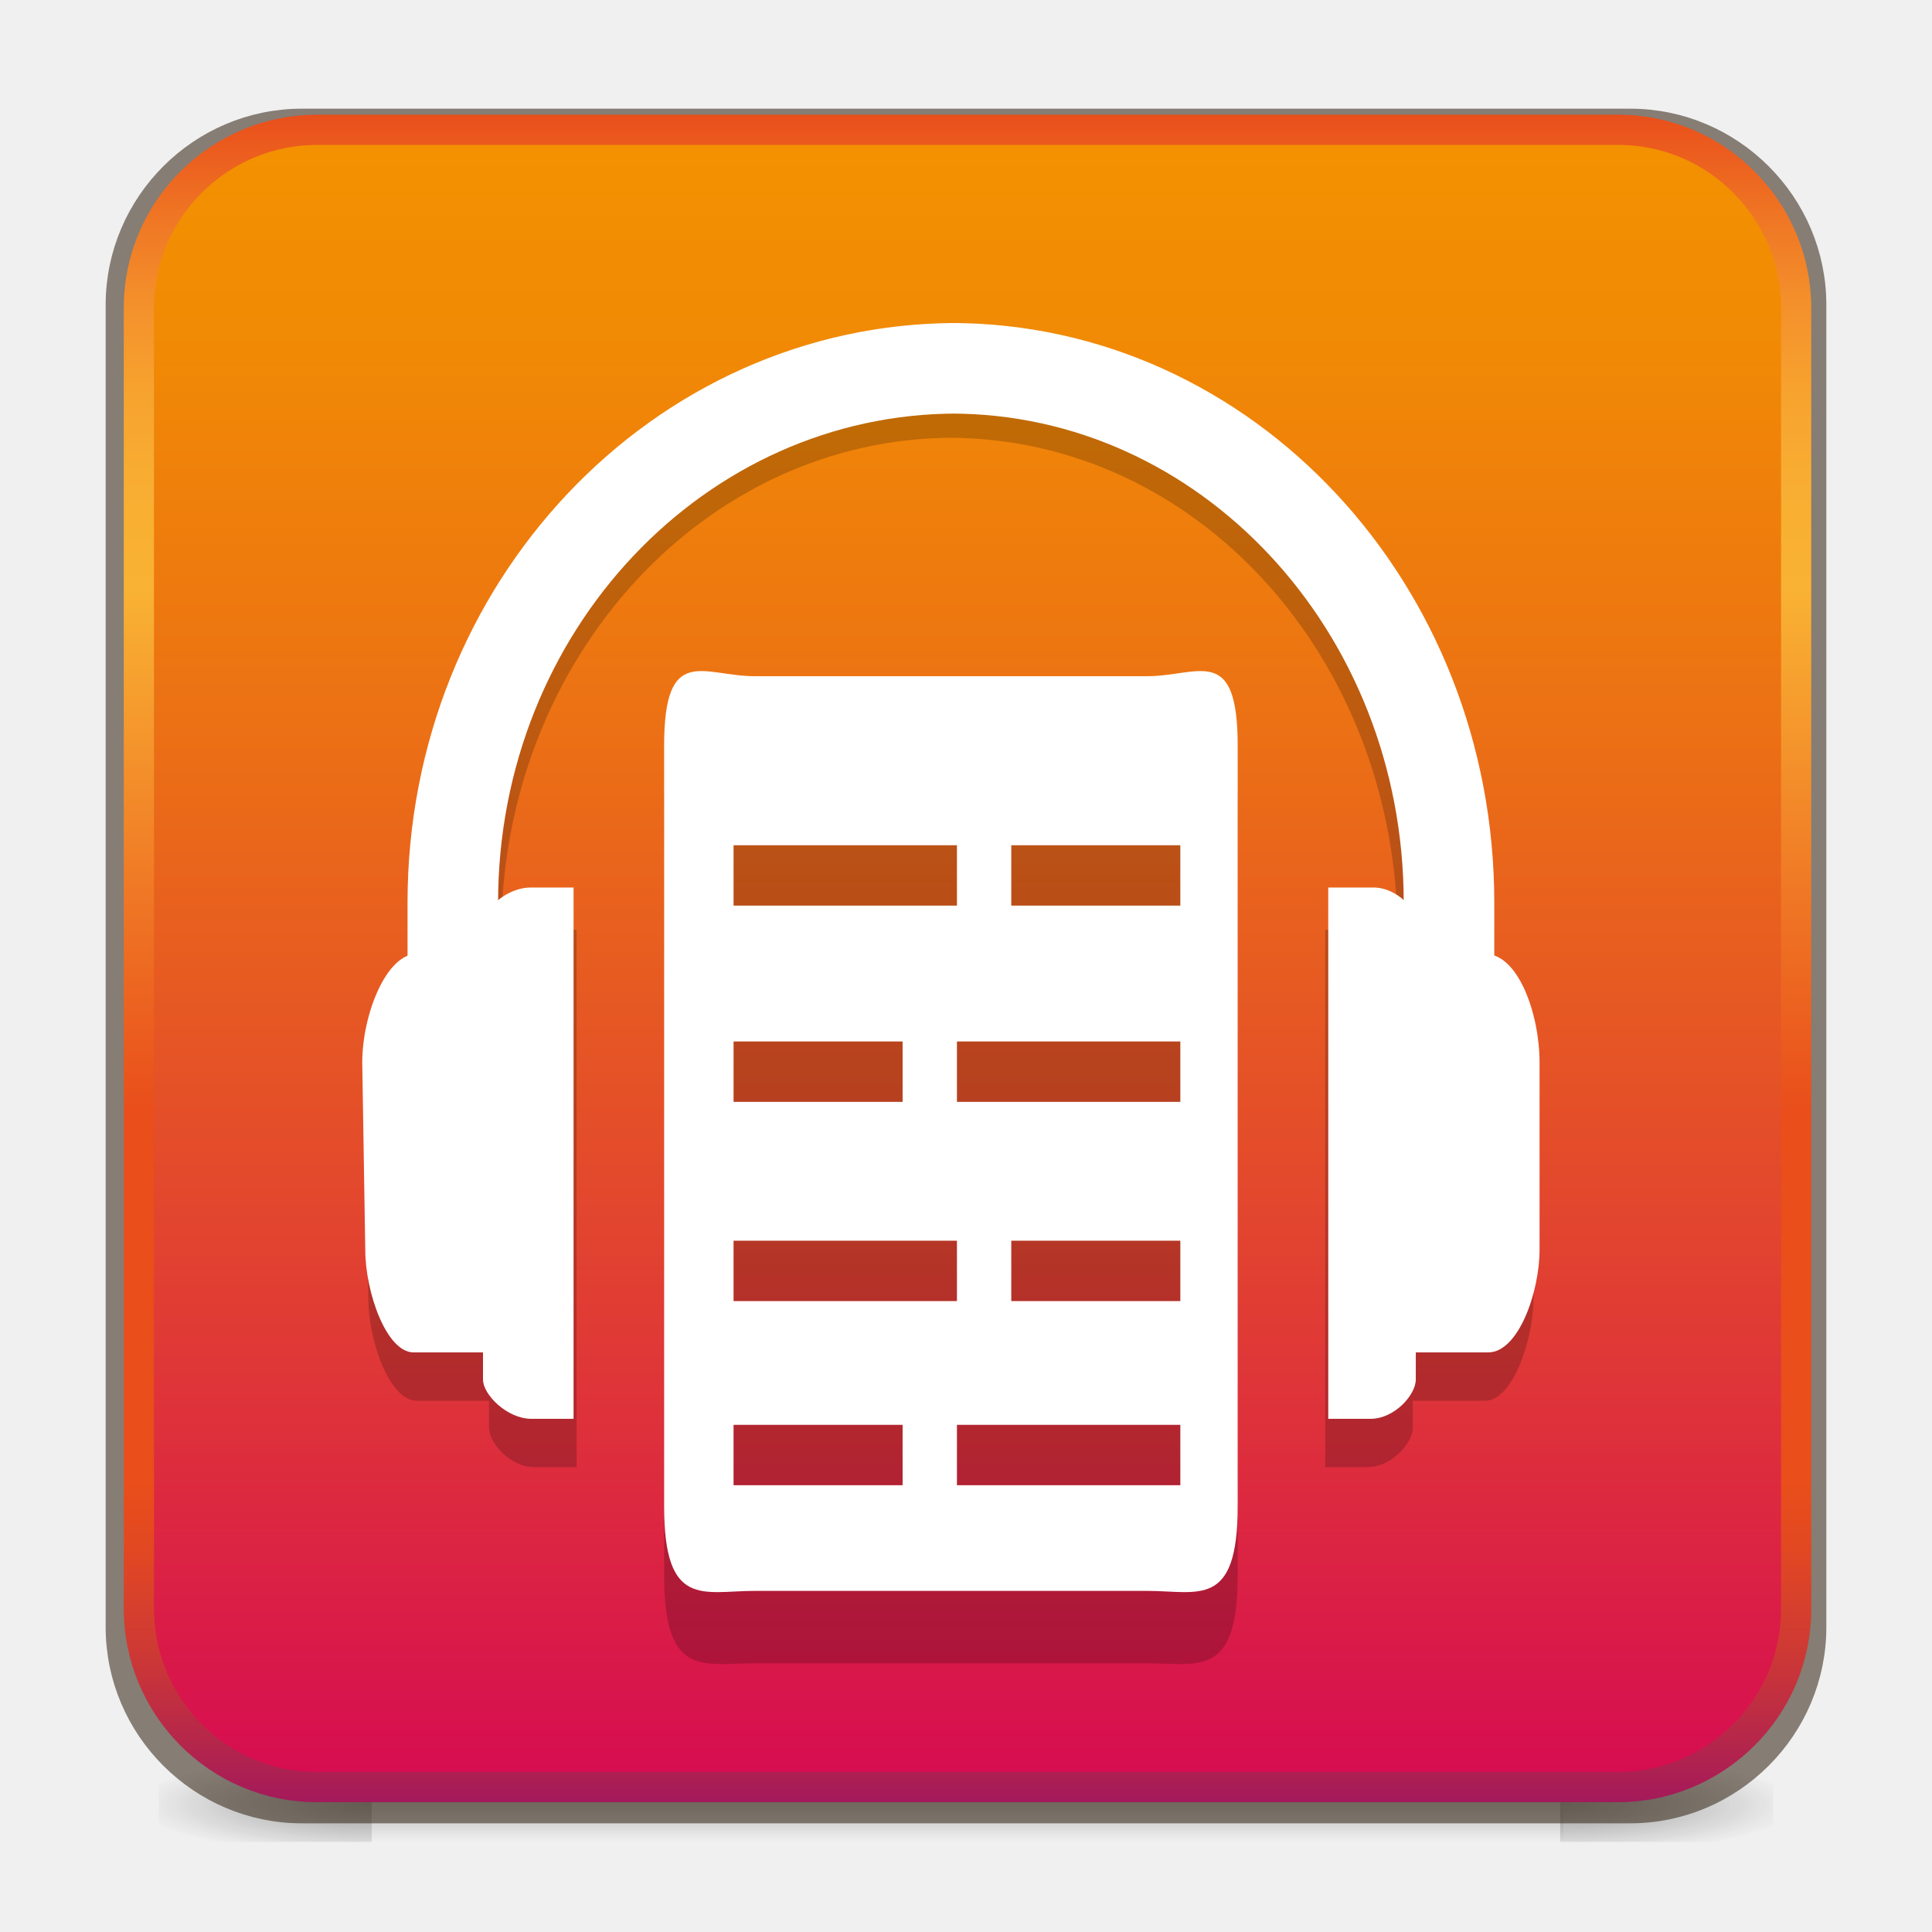
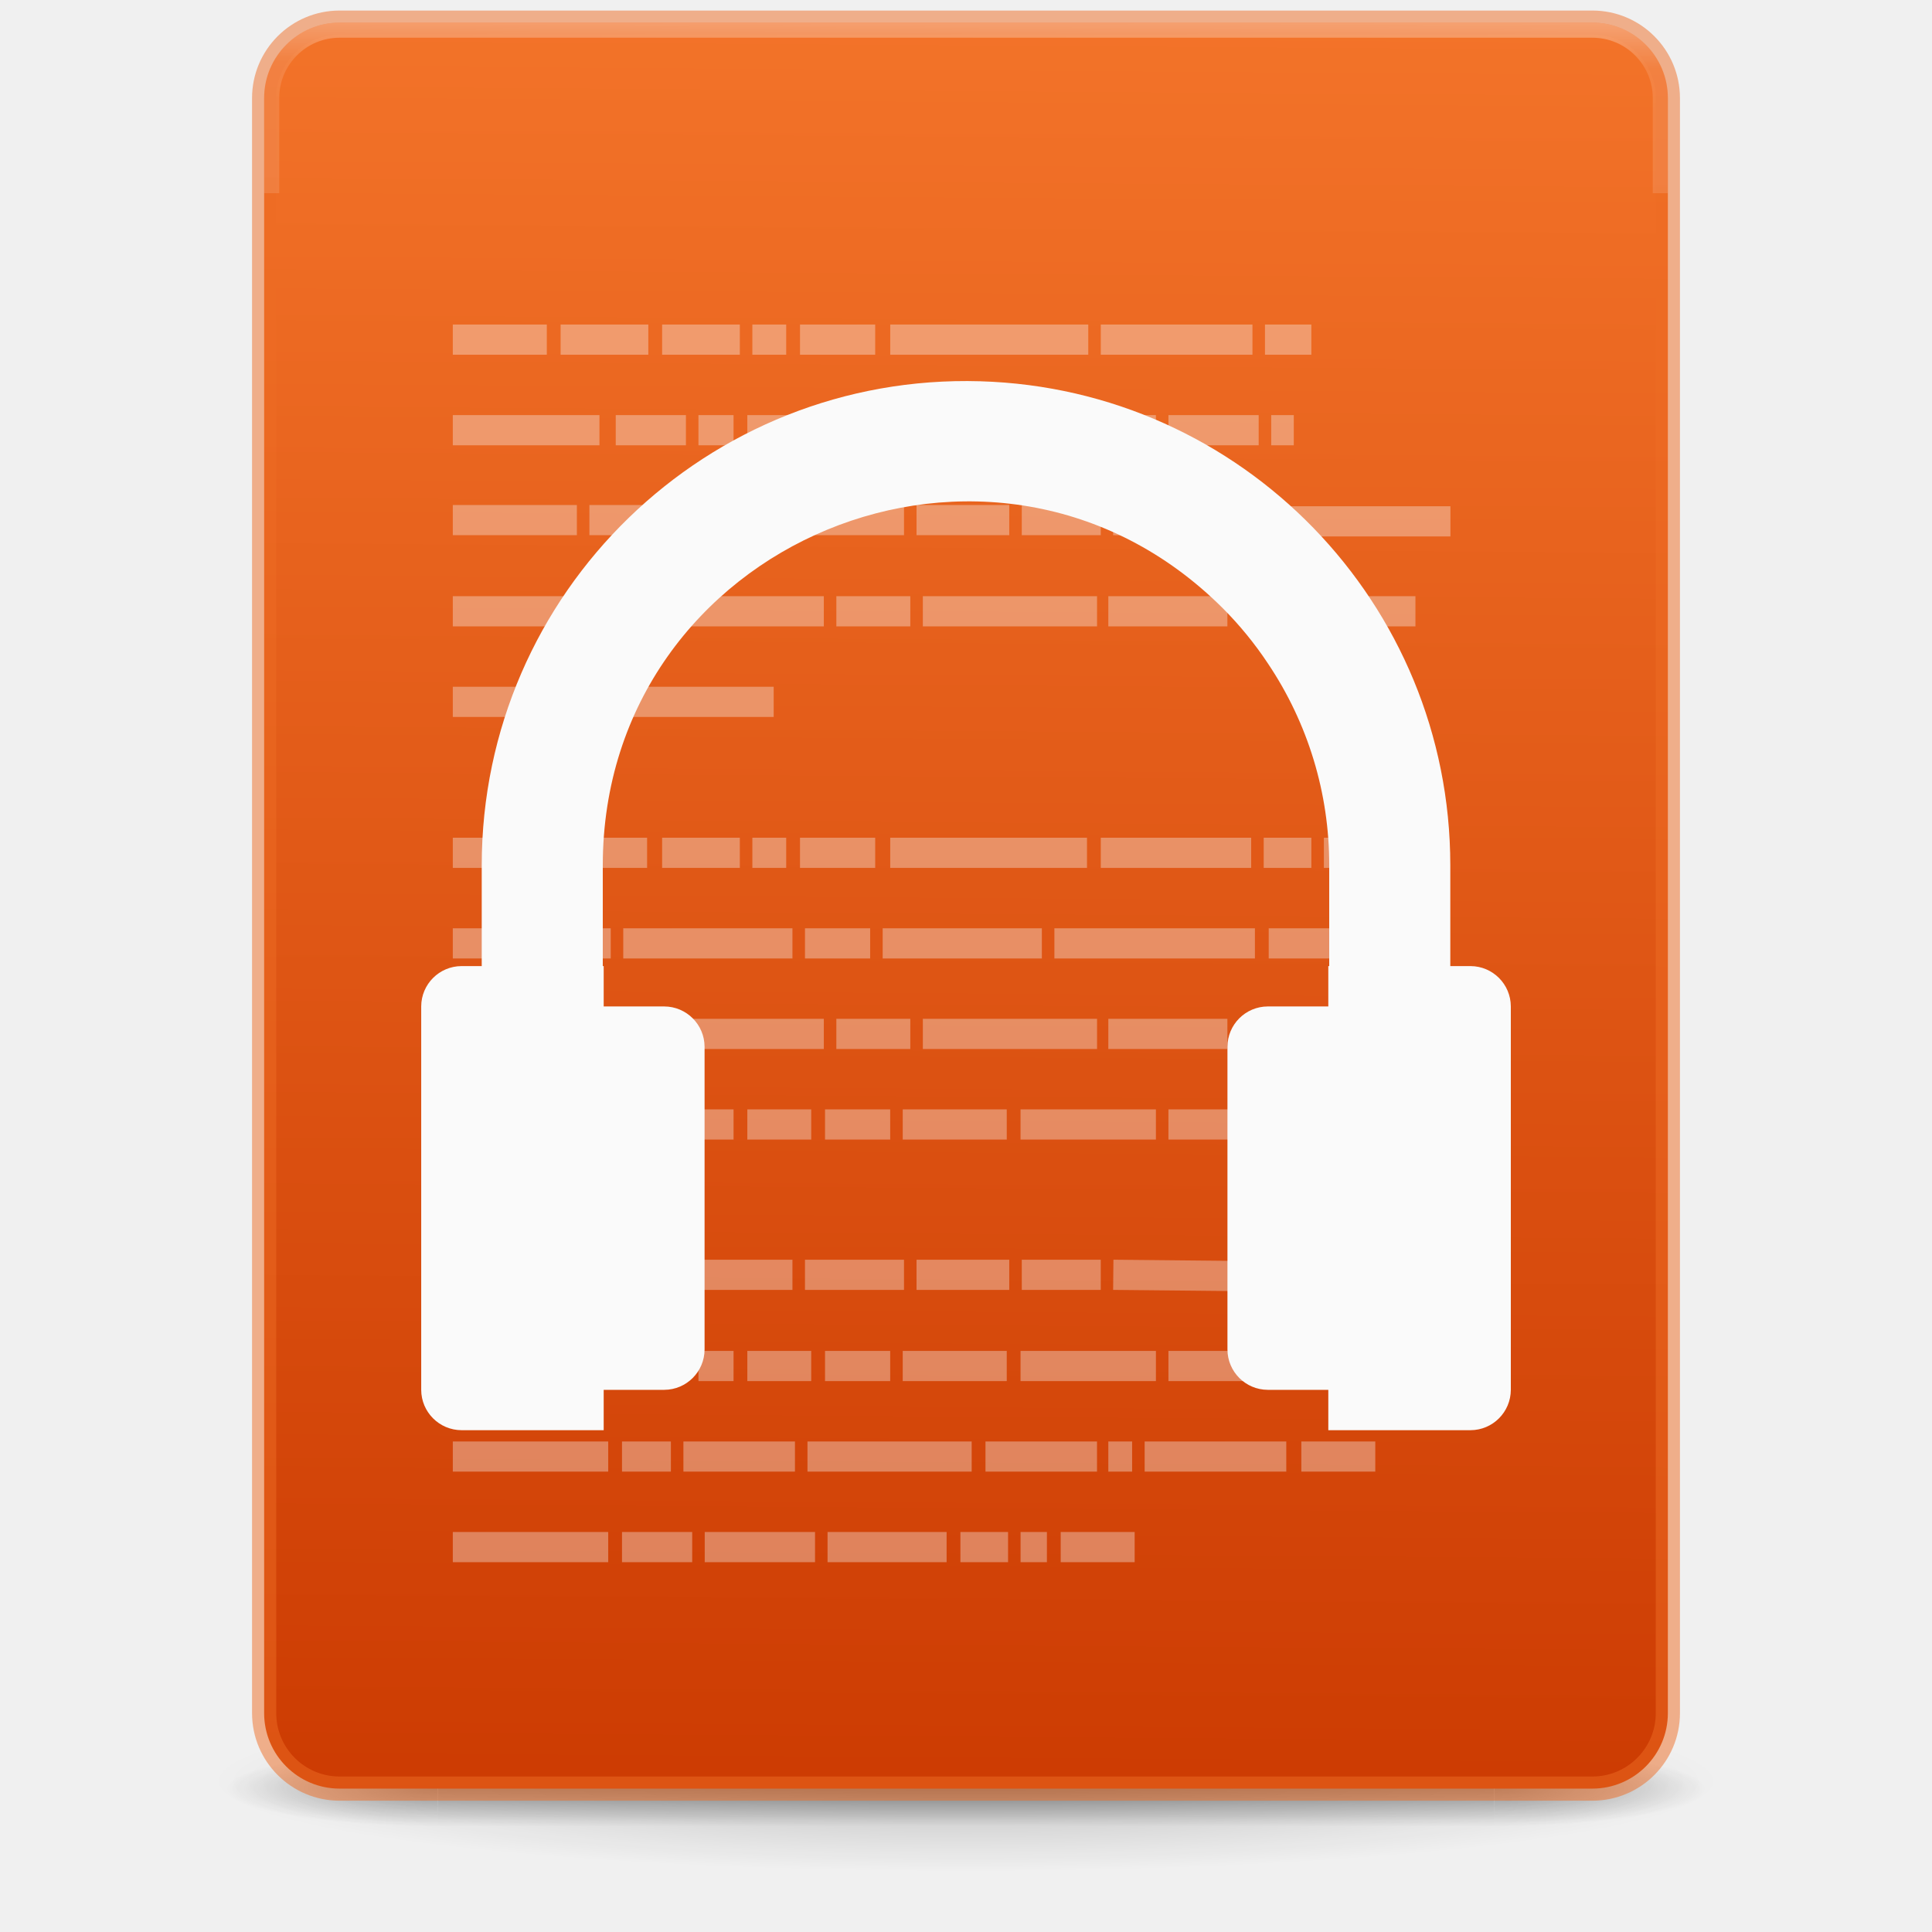
- <svg xmlns="http://www.w3.org/2000/svg" version="1.1" id="Layer_2" x="0px" y="0px" width="64px" height="64px" viewBox="0 0 64 64" enable-background="new 0 0 64 64" xml:space="preserve">
-   <g id="Drop_Shadow_1_" transform="matrix(1.052632,0,0,1.285713,-1.263158,-13.42854)" opacity="0.4">
-     <radialGradient id="rect2801_5_" cx="-399.454" cy="410.403" r="1.237" gradientTransform="matrix(5.9947 0 0 1.0551 2444.933 -376.0775)" gradientUnits="userSpaceOnUse">
-       <stop offset="0" style="stop-color:#181818" />
-       <stop offset="1" style="stop-color:#181818;stop-opacity:0" />
-     </radialGradient>
-     <rect id="rect2801_1_" x="50.3" y="56" fill="url(#rect2801_5_)" width="6.7" height="1.9" />
-     <radialGradient id="rect2_5_" cx="-739.86" cy="-358.187" r="1.238" gradientTransform="matrix(-5.9947 0 0 -1.0551 -4422.335 -320.9897)" gradientUnits="userSpaceOnUse">
-       <stop offset="0" style="stop-color:#181818" />
-       <stop offset="1" style="stop-color:#181818;stop-opacity:0" />
-     </radialGradient>
-     <rect id="rect2_1_" x="6.2" y="56" fill="url(#rect2_5_)" width="6.7" height="1.9" />
-     <linearGradient id="rect1_5_" gradientUnits="userSpaceOnUse" x1="-208.363" y1="564.984" x2="-208.363" y2="561.502" gradientTransform="matrix(2.9917 0 0 0.9184 654.9694 -460.9879)">
-       <stop offset="0" style="stop-color:#181818;stop-opacity:0" />
-       <stop offset="0.5" style="stop-color:#181818" />
-       <stop offset="1" style="stop-color:#181818;stop-opacity:0" />
+ <svg xmlns="http://www.w3.org/2000/svg" xmlns:xlink="http://www.w3.org/1999/xlink" width="64" height="64" id="svg2" version="1.1">
+   <defs id="defs4">
+     <linearGradient id="linearGradient1174">
+       <stop id="stop1166" style="stop-color:#ffffff;stop-opacity:1" offset="0" />
+       <stop id="stop1168" style="stop-color:#ffffff;stop-opacity:0.235" offset="0.046" />
+       <stop id="stop1170" style="stop-color:#ffffff;stop-opacity:0.157" offset="0.951" />
+       <stop id="stop1172" style="stop-color:#ffffff;stop-opacity:0.392" offset="1" />
    </linearGradient>
-     <rect id="rect1_1_" x="12.9" y="56" fill="url(#rect1_5_)" width="37.5" height="1.9" />
+     <linearGradient id="linearGradient899">
+       <stop offset="0" style="stop-color:#f282f1;stop-opacity:1" id="stop1192" />
+       <stop offset="1" style="stop-color:#a56de2;stop-opacity:1" id="stop1194" />
+     </linearGradient>
+     <linearGradient id="linearGradient6420">
+       <stop style="stop-color:#000000;stop-opacity:1;" offset="0" id="stop6422" />
+       <stop style="stop-color:#000000;stop-opacity:0;" offset="1" id="stop6424" />
+     </linearGradient>
+     <linearGradient id="linearGradient3688-166-749-654">
+       <stop id="stop3088" style="stop-color:#181818;stop-opacity:1" offset="0" />
+       <stop id="stop3090" style="stop-color:#181818;stop-opacity:0" offset="1" />
+     </linearGradient>
+     <linearGradient id="linearGradient3702-501-757-795">
+       <stop id="stop3100" style="stop-color:#181818;stop-opacity:0" offset="0" />
+       <stop id="stop3102" style="stop-color:#181818;stop-opacity:1" offset="0.5" />
+       <stop id="stop3104" style="stop-color:#181818;stop-opacity:0" offset="1" />
+     </linearGradient>
+     <radialGradient r="2.5" fy="43.5" fx="4.993" cy="43.5" cx="4.993" gradientTransform="matrix(1.974098,0,0,1.4,26.45127,-17.40253)" gradientUnits="userSpaceOnUse" id="radialGradient3946" xlink:href="#linearGradient3688-166-749-654" />
+     <radialGradient r="2.5" fy="43.5" fx="4.993" cy="43.5" cx="4.993" gradientTransform="matrix(1.974098,0,0,1.4,-21.54873,-104.3975)" gradientUnits="userSpaceOnUse" id="radialGradient3948" xlink:href="#linearGradient3688-166-749-654" />
+     <linearGradient gradientTransform="matrix(0.8796297,0,0,1,2.888892,-0.00253193)" y2="39.999" x2="25.058" y1="47.028" x1="25.058" gradientUnits="userSpaceOnUse" id="linearGradient3950" xlink:href="#linearGradient3702-501-757-795" />
+     <radialGradient r="35.338" fy="93.468" fx="-4.029" cy="93.468" cx="-4.029" gradientTransform="matrix(0.7074511,0,0,0.08489414,34.85016,115.0657)" gradientUnits="userSpaceOnUse" id="radialGradient3976" xlink:href="#linearGradient6420" />
+     <linearGradient y2="48.535" x2="24" y1="6.04" x1="24" gradientTransform="matrix(1.364865,0,0,1.364865,-7.256753,56.74326)" gradientUnits="userSpaceOnUse" id="linearGradient3965" xlink:href="#linearGradient3924" />
+     <linearGradient id="linearGradient3924">
+       <stop offset="0" style="stop-color:#ffffff;stop-opacity:1" id="stop3926" />
+       <stop offset="0.063" style="stop-color:#ffffff;stop-opacity:0.235" id="stop3928" />
+       <stop offset="0.951" style="stop-color:#ffffff;stop-opacity:0.157" id="stop3930" />
+       <stop offset="1" style="stop-color:#ffffff;stop-opacity:0.392" id="stop3932" />
+     </linearGradient>
+     <linearGradient y2="124.112" x2="200.664" y1="6.027" x1="201.477" gradientTransform="matrix(0.5,0,0,0.5,-68.73871,61.7365)" gradientUnits="userSpaceOnUse" id="linearGradient910" xlink:href="#linearGradient899-4" />
+     <linearGradient id="linearGradient899-4">
+       <stop id="stop895" style="stop-color:#f37329;stop-opacity:1" offset="0" />
+       <stop id="stop897" style="stop-color:#cc3b02;stop-opacity:1" offset="1" />
+     </linearGradient>
+     <linearGradient gradientUnits="userSpaceOnUse" y2="119" x2="32" y1="1" x1="32" id="linearGradient904" xlink:href="#linearGradient902" gradientTransform="translate(-7)" />
+     <linearGradient id="linearGradient902">
+       <stop id="stop898" offset="0" style="stop-color:#770087;stop-opacity:1;" />
+       <stop id="stop900" offset="1" style="stop-color:#452981;stop-opacity:1" />
+     </linearGradient>
+     <linearGradient gradientTransform="matrix(1.832495,0,0,1.843915,-232.1758,-3.442198)" gradientUnits="userSpaceOnUse" xlink:href="#linearGradient5803" id="linearGradient5228-5" y2="55.015" x2="167.983" y1="10.002" x1="167.983" />
+     <linearGradient id="linearGradient5803">
+       <stop offset="0" style="stop-color:#ffffff;stop-opacity:1" id="stop5805" />
+       <stop offset="1" style="stop-color:#fafafa;stop-opacity:1" id="stop5807" />
+     </linearGradient>
+     <linearGradient xlink:href="#linearGradient1174" id="linearGradient1154" x1="32.067" y1="63.41" x2="31.75" y2="122.746" gradientUnits="userSpaceOnUse" />
+     <linearGradient xlink:href="#linearGradient899-4" id="linearGradient1164" gradientUnits="userSpaceOnUse" gradientTransform="matrix(0.5,0,0,0.5,-68.73871,61.7365)" x1="201.477" y1="6.027" x2="200.664" y2="124.112" />
+     <mask maskUnits="userSpaceOnUse" id="mask1160">
+       <rect style="opacity:1;vector-effect:none;fill:url(#linearGradient1164);fill-opacity:1;stroke:none;stroke-width:1;stroke-linecap:butt;stroke-linejoin:miter;stroke-miterlimit:4;stroke-dasharray:none;stroke-dashoffset:0;stroke-opacity:1" id="rect1162" y="64.75" x="8.75" ry="2.5" rx="2.5" height="58.5" width="46.5" />
+     </mask>
+   </defs>
+   <flowRoot style="font-style:normal;font-weight:normal;font-size:40px;line-height:1.25;font-family:sans-serif;letter-spacing:0px;word-spacing:0px;fill:#000000;fill-opacity:1;stroke:none" id="flowRoot81" xml:space="preserve" transform="translate(0,-64)">
+     <flowRegion id="flowRegion83">
+       <rect y="-10.609" x="-189.295" height="581.072" width="281.614" id="rect85" />
+     </flowRegion>
+     <flowPara id="flowPara87" />
+   </flowRoot>
+   <g id="Layer_3" transform="translate(152.731,-79.35373)" />
+   <g id="layer1" style="display:none" transform="translate(0,-64)">
+     <rect style="opacity:0.354;fill:#cc3b02;fill-opacity:0.353;fill-rule:evenodd;stroke:none;stroke-width:1.999;stroke-linecap:round;stroke-linejoin:round;stroke-miterlimit:4;stroke-dasharray:none;stroke-dashoffset:0;stroke-opacity:1;paint-order:markers fill stroke" id="rect996" width="64" height="64" x="0" y="64" rx="0.118" ry="0.13" />
  </g>
-   <path id="Icon_Border_1_" opacity="0.6" fill="#381F18" stroke="#3F3022" stroke-miterlimit="10" enable-background="new    " d="  M60,53.9c0,3.3-2.7,6-6,6H10c-3.3,0-6-2.7-6-6V10.1c0-3.3,2.7-6,6-6H54c3.3,0,6,2.7,6,6V53.9z" />
-   <linearGradient id="Background_5_" gradientUnits="userSpaceOnUse" x1="274.01" y1="-270.272" x2="274.01" y2="-325.259" gradientTransform="matrix(1 0 0 -1 -242 -266)">
-     <stop offset="0" style="stop-color:#F39200" />
-     <stop offset="0.135" style="stop-color:#F18905" />
-     <stop offset="0.356" style="stop-color:#EC7114" />
-     <stop offset="0.634" style="stop-color:#E3492C" />
-     <stop offset="0.956" style="stop-color:#D8134D" />
-     <stop offset="1" style="stop-color:#D60B52" />
-   </linearGradient>
-   <linearGradient id="Background_6_" gradientUnits="userSpaceOnUse" x1="274.01" y1="-269.772" x2="274.01" y2="-325.759" gradientTransform="matrix(1 0 0 -1 -242 -266)">
-     <stop offset="0" style="stop-color:#E94E1B" />
-     <stop offset="7.124600e-003" style="stop-color:#EA531C" />
-     <stop offset="5.917540e-002" style="stop-color:#EF7524" />
-     <stop offset="0.112" style="stop-color:#F4902B" />
-     <stop offset="0.166" style="stop-color:#F7A32F" />
-     <stop offset="0.222" style="stop-color:#F8AE32" />
-     <stop offset="0.281" style="stop-color:#F9B233" />
-     <stop offset="0.59" style="stop-color:#E94E1B" />
-     <stop offset="0.809" style="stop-color:#E94E1B" />
-     <stop offset="0.849" style="stop-color:#E24822" />
-     <stop offset="0.909" style="stop-color:#CE3934" />
-     <stop offset="0.981" style="stop-color:#AD2052" />
-     <stop offset="1" style="stop-color:#A3195B" />
-   </linearGradient>
-   <path id="Background_1_" fill="url(#Background_5_)" stroke="url(#Background_6_)" stroke-miterlimit="10" d="M59.5,53.3  c0,3.3-2.7,5.9-5.9,5.9H10.5c-3.3,0-5.9-2.7-5.9-5.9V10.2c0-3.3,2.7-5.9,5.9-5.9h43.1c3.3,0,5.9,2.7,5.9,5.9V53.3z" />
-   <path id="Shadow_Book_1_" opacity="0.2" enable-background="new    " d="M41,52.2c0,3.4-1.3,2.9-3,2.9H25c-1.7,0-3,0.5-3-2.9V26.7  c0-3.4,1.3-2.3,3-2.3h13c1.7,0,3-1,3,2.3V52.2z" />
-   <g id="Shadow_Headphones_1_" opacity="0.2">
-     <path id="rect5540_2_" fill="none" stroke="#000000" stroke-width="3" stroke-linecap="round" stroke-linejoin="round" d="M15.1,34   v-3c0-10,7.4-18,16.5-18h-0.2c9.1,0,16.4,8,16.4,18v3" />
-     <path id="rect5413-5_2_" d="M13.9,33h2.7v13.4h-2.8c-0.9,0-1.6-2-1.6-3.4l-0.1-6.3C12.2,35,12.9,33,13.9,33z" />
-     <path id="rect5413_2_" d="M17.7,30.8h1.4v17.8h-1.4c-0.8,0-1.5-0.8-1.5-1.3V32C16.1,31.5,16.8,30.8,17.7,30.8z" />
-     <path id="rect5413-5-2_2_" d="M49.1,33h-2.7v13.4h2.8c0.9,0,1.6-2,1.6-3.4l0-6.3C50.8,35,50.1,33,49.1,33z" />
-     <path id="rect5413-3_2_" d="M45.3,30.8h-1.4v17.8h1.4c0.8,0,1.5-0.8,1.5-1.3V32C46.9,31.5,46.2,30.8,45.3,30.8z" />
+   <g id="layer2" transform="translate(0,-64)">
+     <path d="m 57,123.001 a 25,3 0 0 1 -50,0 25,3 0 1 1 50,0 z" id="path3041" style="color:#000000;display:inline;overflow:visible;visibility:visible;opacity:0.2;fill:url(#radialGradient3976);fill-opacity:1;fill-rule:nonzero;stroke:none;stroke-width:1;marker:none;enable-background:accumulate" />
+     <g transform="matrix(1.35,0,0,0.277778,-0.4000045,111.4453)" id="g2036" style="display:inline;stroke-width:2">
+       <g transform="matrix(1.052632,0,0,1.285713,-1.263158,-13.42854)" id="g3712" style="opacity:0.4;stroke-width:2">
+         <rect width="4.926" height="7" x="36.315" y="39.997" id="rect2801-3" style="fill:url(#radialGradient3946);fill-opacity:1;stroke:none;stroke-width:2" />
+         <rect width="4.926" height="7" x="-11.685" y="-46.997" transform="scale(-1)" id="rect3696-6" style="fill:url(#radialGradient3948);fill-opacity:1;stroke:none;stroke-width:2" />
+         <rect width="24.63" height="7" x="11.685" y="39.997" id="rect3700-7" style="fill:url(#linearGradient3950);fill-opacity:1;stroke:none;stroke-width:2" />
+       </g>
+     </g>
+     <rect width="46.5" height="58.5" rx="2.5" ry="2.5" x="8.75" y="64.75" id="rect4897" style="opacity:1;vector-effect:none;fill:url(#linearGradient910);fill-opacity:1;stroke:none;stroke-width:1;stroke-linecap:butt;stroke-linejoin:miter;stroke-miterlimit:4;stroke-dasharray:none;stroke-dashoffset:0;stroke-opacity:1" />
+     <rect style="opacity:0.5;vector-effect:none;fill:none;fill-opacity:1;stroke:#ee6c24;stroke-width:0.801;stroke-linecap:butt;stroke-linejoin:miter;stroke-miterlimit:4;stroke-dasharray:none;stroke-dashoffset:0;stroke-opacity:1" id="rect3993" y="64.75" x="8.75" ry="2.5" rx="2.5" height="58.5" width="46.5" />
+     <rect style="opacity:1;vector-effect:none;fill:none;fill-opacity:1;stroke:url(#linearGradient1154);stroke-width:1;stroke-linecap:butt;stroke-linejoin:miter;stroke-miterlimit:4;stroke-dasharray:none;stroke-dashoffset:0;stroke-opacity:1" id="rect1146" y="64.75" x="8.75" ry="2.5" rx="2.5" height="58.5" width="46.5" mask="url(#mask1160)" />
  </g>
-   <g id="Headphones_1_">
-     <path id="rect5540_1_" fill="none" stroke="#FFFFFF" stroke-width="3" stroke-linecap="round" stroke-linejoin="round" d="M15,32.8   v-2.9c0-9.8,7.5-17.7,16.7-17.7h-0.2c9.1,0,16.5,7.9,16.5,17.7v2.9" />
-     <path id="rect5413-5_1_" fill="#FFFFFF" d="M13.8,31.6h2.7v13.2h-2.8c-0.9,0-1.6-2-1.6-3.4L12,35.2C12,33.6,12.8,31.6,13.8,31.6z" />
-     <path id="rect5413_1_" fill="#FFFFFF" d="M17.6,29.4H19V47h-1.4c-0.8,0-1.6-0.8-1.6-1.3V30.6C16,30.2,16.7,29.4,17.6,29.4z" />
-     <path id="rect5413-5-2_1_" fill="#FFFFFF" d="M49.2,31.6h-2.7v13.2h2.8c1,0,1.7-2,1.7-3.4l0-6.2C51,33.6,50.3,31.6,49.2,31.6z" />
-     <path id="rect5413-3_1_" fill="#FFFFFF" d="M45.5,29.4H44V47h1.4c0.8,0,1.5-0.8,1.5-1.3V30.6C47,30.2,46.3,29.4,45.5,29.4z" />
-     <path id="path5647_2_" display="none" fill-opacity="0.388" d="M13.3,40.1l0.9,1.6l0.8,1.2c0.9,0.7,1,0.5,1.4,0.8v0.8v0.2h-2h-0.1   C13.2,43.3,13.3,40.7,13.3,40.1z" />
-     <path id="path5647-9_2_" display="none" fill-opacity="0.39" d="M50.7,40.5l-0.8,1.4L49.1,43c-0.8,0.6-0.9,0.5-1.4,0.7v0.7v0.1h1.9   h0.1C50.8,43.5,50.7,41.2,50.7,40.5L50.7,40.5z" />
-     <path id="path5647-1_2_" display="none" fill-opacity="0.3" d="M17.2,42.1l0.5,1.7l0.4,1.2c0.5,0.7,0.5,0.6,0.8,0.8v0.8v0.2l-1.1,0   l-0.3-0.2l-0.2-0.2c0-0.1-0.2-0.3-0.2-0.6C17.2,44.5,17.2,42.6,17.2,42.1z" />
-     <path id="path5647-1-2_2_" display="none" fill="#1D1D1B" fill-opacity="0.3" d="M46.7,41l-0.5,2l-0.5,1.5c-0.5,0.9-0.6,0.7-0.9,1   v1v0.2l1.2,0l0.3-0.3l0.2-0.3c0-0.2,0.2-0.4,0.2-0.8C46.7,44,46.7,41.7,46.7,41L46.7,41z" />
+   <g id="layer3" transform="translate(0,-64)">
+     <path d="m 15,75.25 h 3.114 z m 3.571,0 h 2.906 z m 3.363,0 h 2.574 z m 2.989,0 h 1.121 z m 1.578,0 h 2.491 z m 2.989,0 h 6.56 z m 6.975,0 h 5.024 z m 5.439,0 h 1.536 z M 15,78.25 h 4.858 z m 5.397,0 h 2.325 z m 2.74,0 h 1.163 z m 1.619,0 h 2.117 z m 2.574,0 h 2.159 z m 2.574,0 h 3.446 z m 3.903,0 h 4.484 z m 4.899,0 h 2.989 z m 3.404,0 H 42.858 Z M 15,81.229 h 4.11 z m 4.525,0 h 6.726 z m 7.141,0 h 3.28 z m 3.695,0 h 3.072 z m 3.487,0 h 2.616 z m 3.031,0 4.11,0.041 z m 4.484,0.041 h 6.684 z M 15,84.25 h 5.688 z m 6.145,0 h 6.145 z m 6.56,0 h 2.45 z m 2.865,0 h 5.771 z m 6.145,0 h 3.944 z m 4.401,0 h 1.578 z m 1.993,0 h 0.872 z m 1.329,0 h 2.45 z M 15,87.25 h 2.117 z m 2.782,0 h 7.847 z M 15,92.25 h 3.114 z m 3.571,0 h 2.865 z m 3.363,0 h 2.574 z m 2.989,0 h 1.121 z m 1.578,0 h 2.491 z m 2.989,0 h 6.518 z m 6.975,0 h 4.982 z m 5.397,0 h 1.578 z m 1.993,0 h 3.737 z M 15,95.25 h 5.231 z m 5.646,0 h 5.605 z m 6.02,0 h 2.159 z m 2.574,0 h 5.273 z m 5.688,0 h 6.643 z m 7.1,0 h 2.45 z M 15,98.25 h 5.688 z m 6.145,0 h 6.145 z m 6.56,0 h 2.45 z m 2.865,0 h 5.771 z m 6.145,0 h 3.944 z m 4.401,0 h 1.578 z m 1.993,0 h 0.872 z m 1.329,0 h 2.45 z M 15,101.25 h 4.858 z m 5.397,0 h 2.325 z m 2.74,0 h 1.163 z m 1.619,0 h 2.117 z m 2.574,0 h 2.159 z m 2.574,0 h 3.446 z m 3.903,0 h 4.484 z m 4.899,0 h 2.989 z m 3.404,0 H 42.858 Z M 15,106.229 h 4.11 z m 4.525,0 h 6.726 z m 7.141,0 h 3.28 z m 3.695,0 h 3.072 z m 3.487,0 h 2.616 z m 3.031,0 4.11,0.041 z m 4.484,0.041 h 6.684 z M 15,109.25 h 4.858 z m 5.397,0 h 2.325 z m 2.74,0 h 1.163 z m 1.619,0 h 2.117 z m 2.574,0 h 2.159 z m 2.574,0 h 3.446 z m 3.903,0 h 4.484 z m 4.899,0 h 2.989 z m 3.404,0 H 42.858 Z M 15,112.25 h 5.148 z m 5.605,0 h 1.619 z m 2.034,0 h 3.695 z m 4.11,0 h 5.439 z m 5.896,0 h 3.695 z m 4.069,0 h 0.789 z m 1.204,0 h 4.692 z m 5.19,0 h 2.45 z M 15,115.25 h 5.148 z m 5.605,0 h 2.325 z m 2.74,0 h 3.654 z m 4.069,0 h 3.944 z m 4.401,0 h 1.578 z m 1.993,0 h 0.872 z m 1.329,0 h 2.45 z" id="path3475" style="opacity:0.7;fill:none;stroke:#fafafa;stroke-width:1px;stroke-linecap:butt;stroke-linejoin:miter;stroke-opacity:0.497" />
+     <path style="fill:#fafafa;stroke-width:8" d="m 32.474,76.63 c -9.04,-0.267 -16.514,6.987 -16.516,16.031 v 3.342 0 h -0.668 c -0.738,0.002 -1.335,0.6 -1.337,1.337 v 12.7 c 0.002,0.738 0.6,1.335 1.337,1.337 h 4.708 v -1.337 h 2.005 c 0.738,-0.002 1.335,-0.6 1.337,-1.337 V 98.676 c -0.002,-0.737 -0.6,-1.334 -1.337,-1.336 h -2.005 v -1.337 h -0.03 v -3.342 c 0.007,-10.715 12.959,-16.081 20.541,-8.51 0.556,0.557 1.056,1.169 1.491,1.825 1.328,1.976 2.036,4.304 2.032,6.685 v 3.342 h -0.03 v 1.337 h -2.005 c -0.737,0.002 -1.334,0.599 -1.336,1.336 v 10.027 c 0.002,0.737 0.599,1.335 1.336,1.337 h 2.005 v 1.337 H 48.712 c 0.737,-0.002 1.334,-0.6 1.336,-1.337 V 97.34 c -0.002,-0.737 -0.599,-1.335 -1.336,-1.337 h -0.669 v 0 -3.342 c -0.003,-8.674 -6.899,-15.775 -15.569,-16.031 z" id="path1462" />
  </g>
-   <path fill="#FFFFFF" d="M38,22.4H25c-1.7,0-3-1.1-3,2.3v25.2c0,3.4,1.3,2.8,3,2.8h13c1.7,0,3,0.6,3-2.8V24.7  C41,21.3,39.7,22.4,38,22.4z M24.3,28h7.4v2h-7.4V28z M24.3,34.5h5.6v2h-5.6V34.5z M24.3,41.1h7.4v2h-7.4V41.1z M29.9,49.2h-5.6v-2  h5.6V49.2z M39.1,49.2h-7.4v-2h7.4V49.2z M39.1,43.1h-5.6v-2h5.6V43.1z M39.1,36.5h-7.4v-2h7.4V36.5z M39.1,30h-5.6v-2h5.6V30z" />
-   <g id="Layer_3">
- </g>
</svg>
